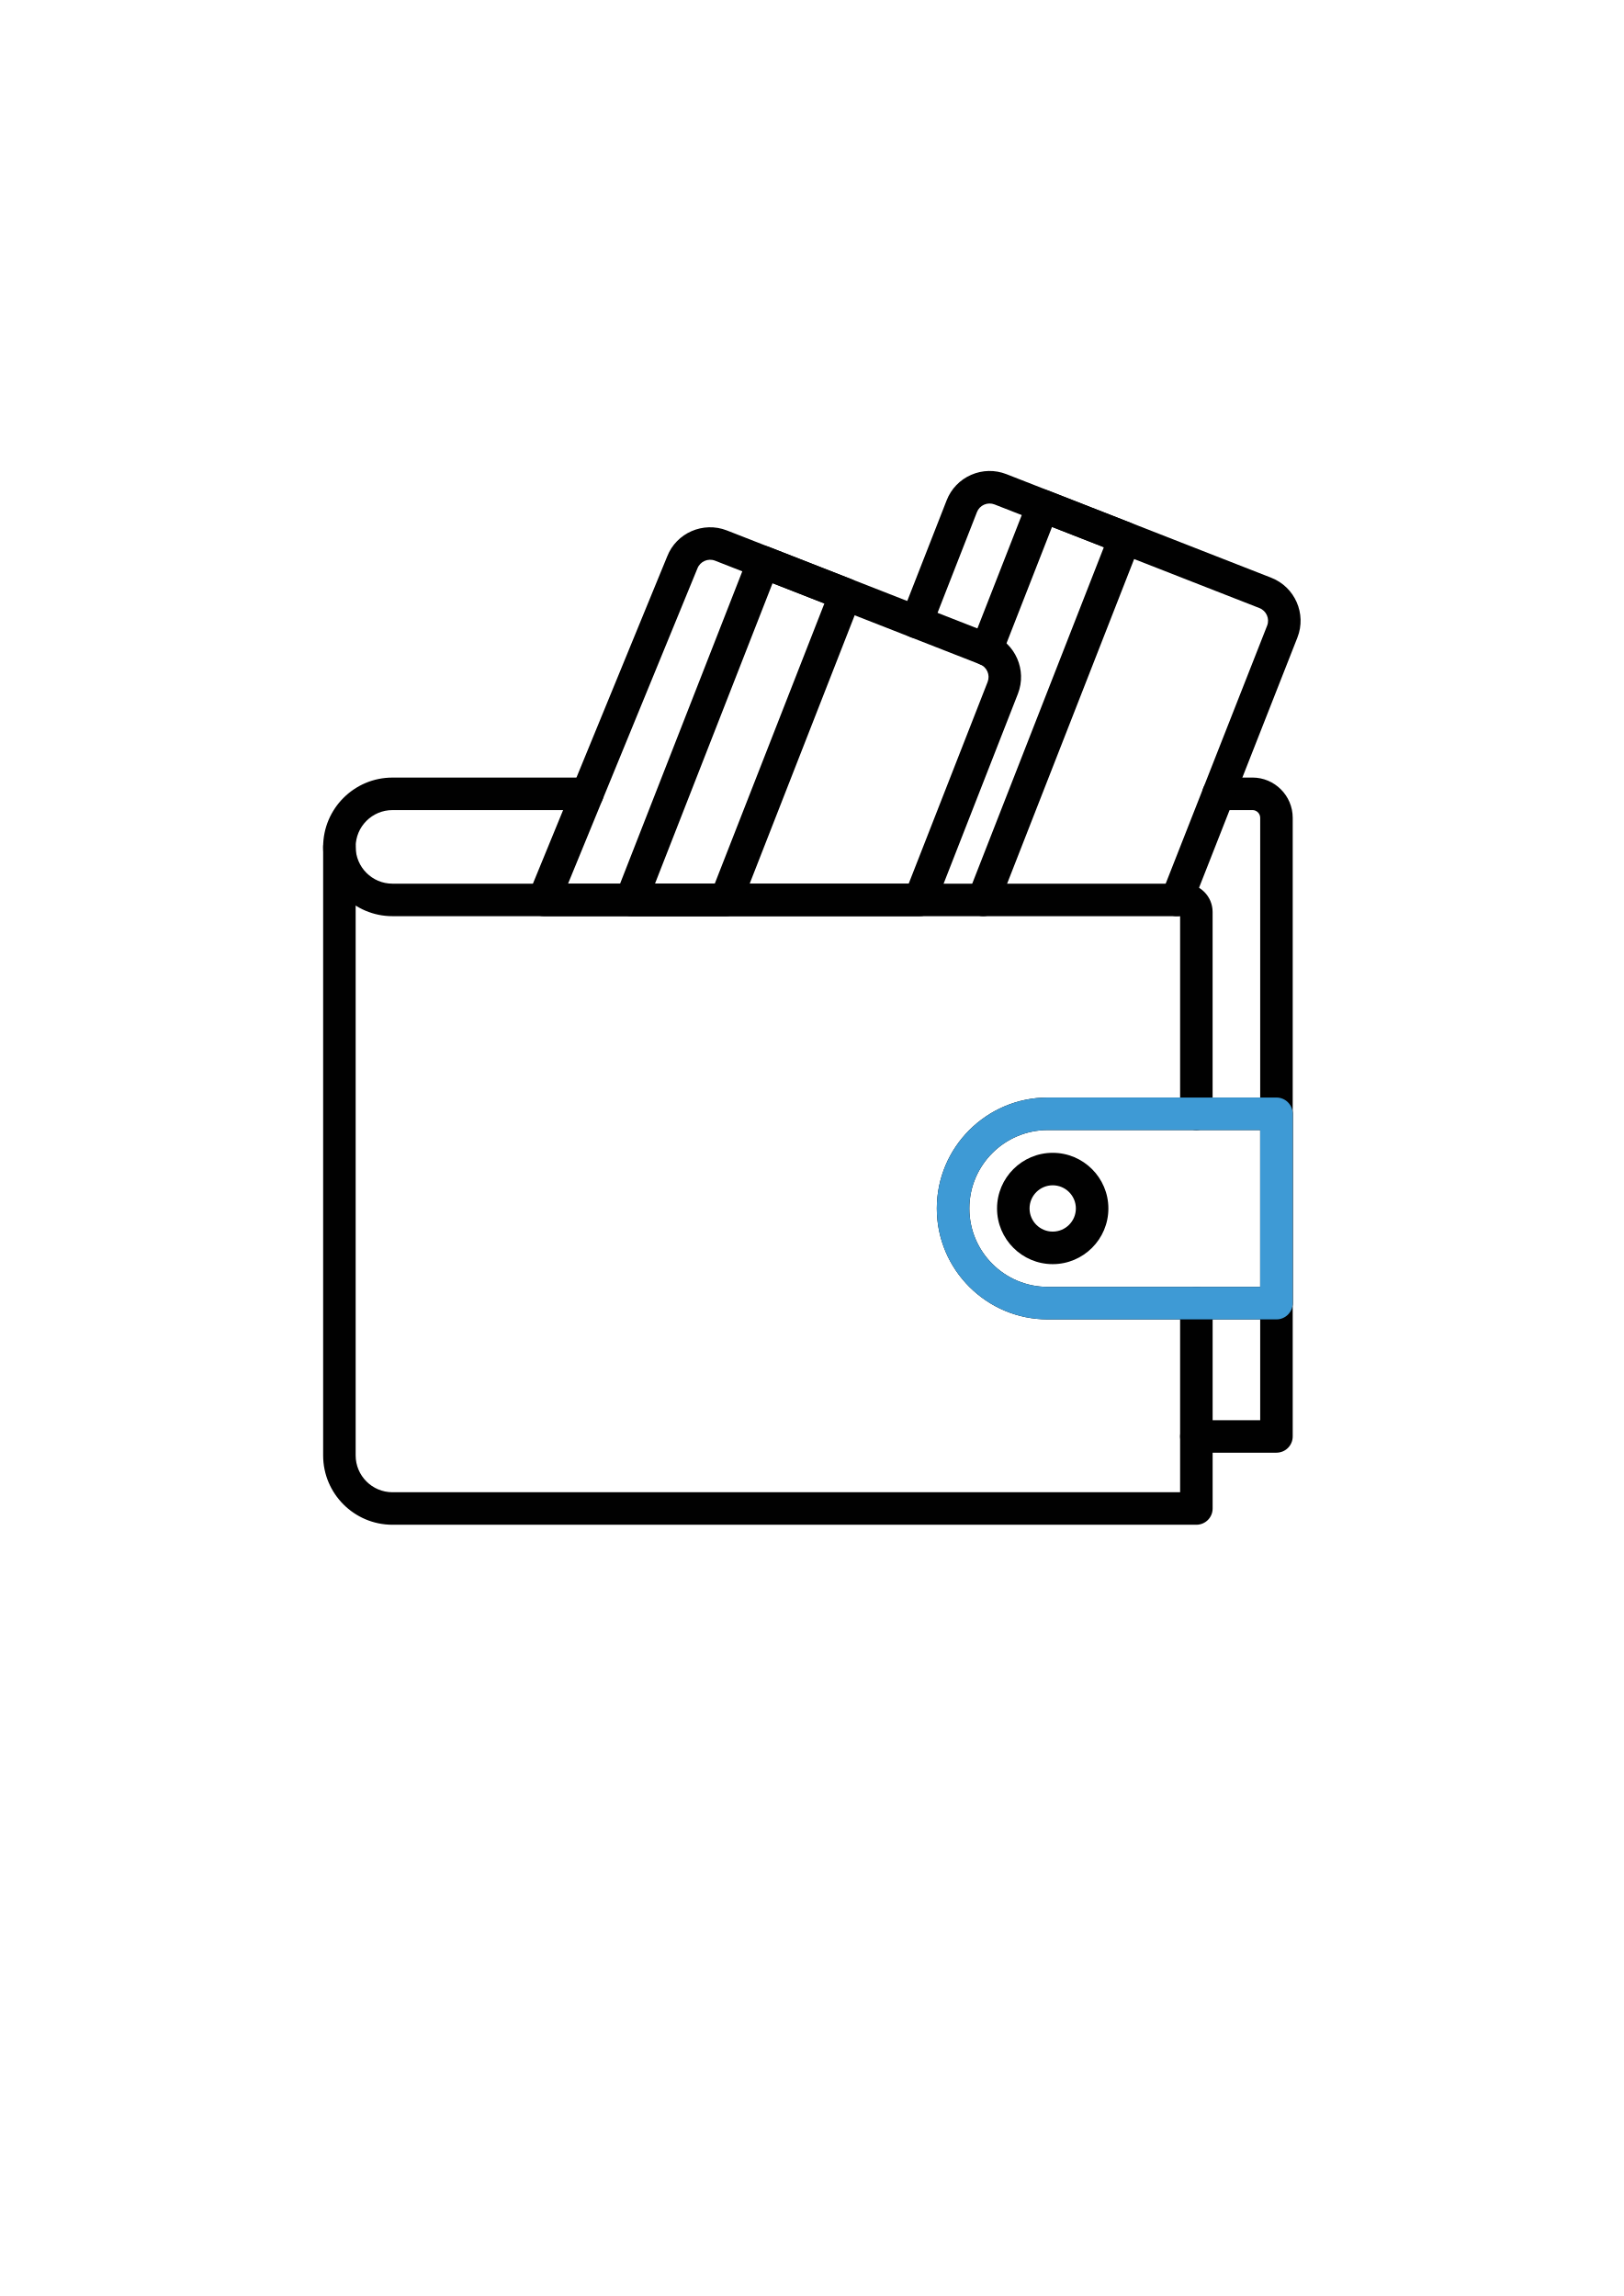
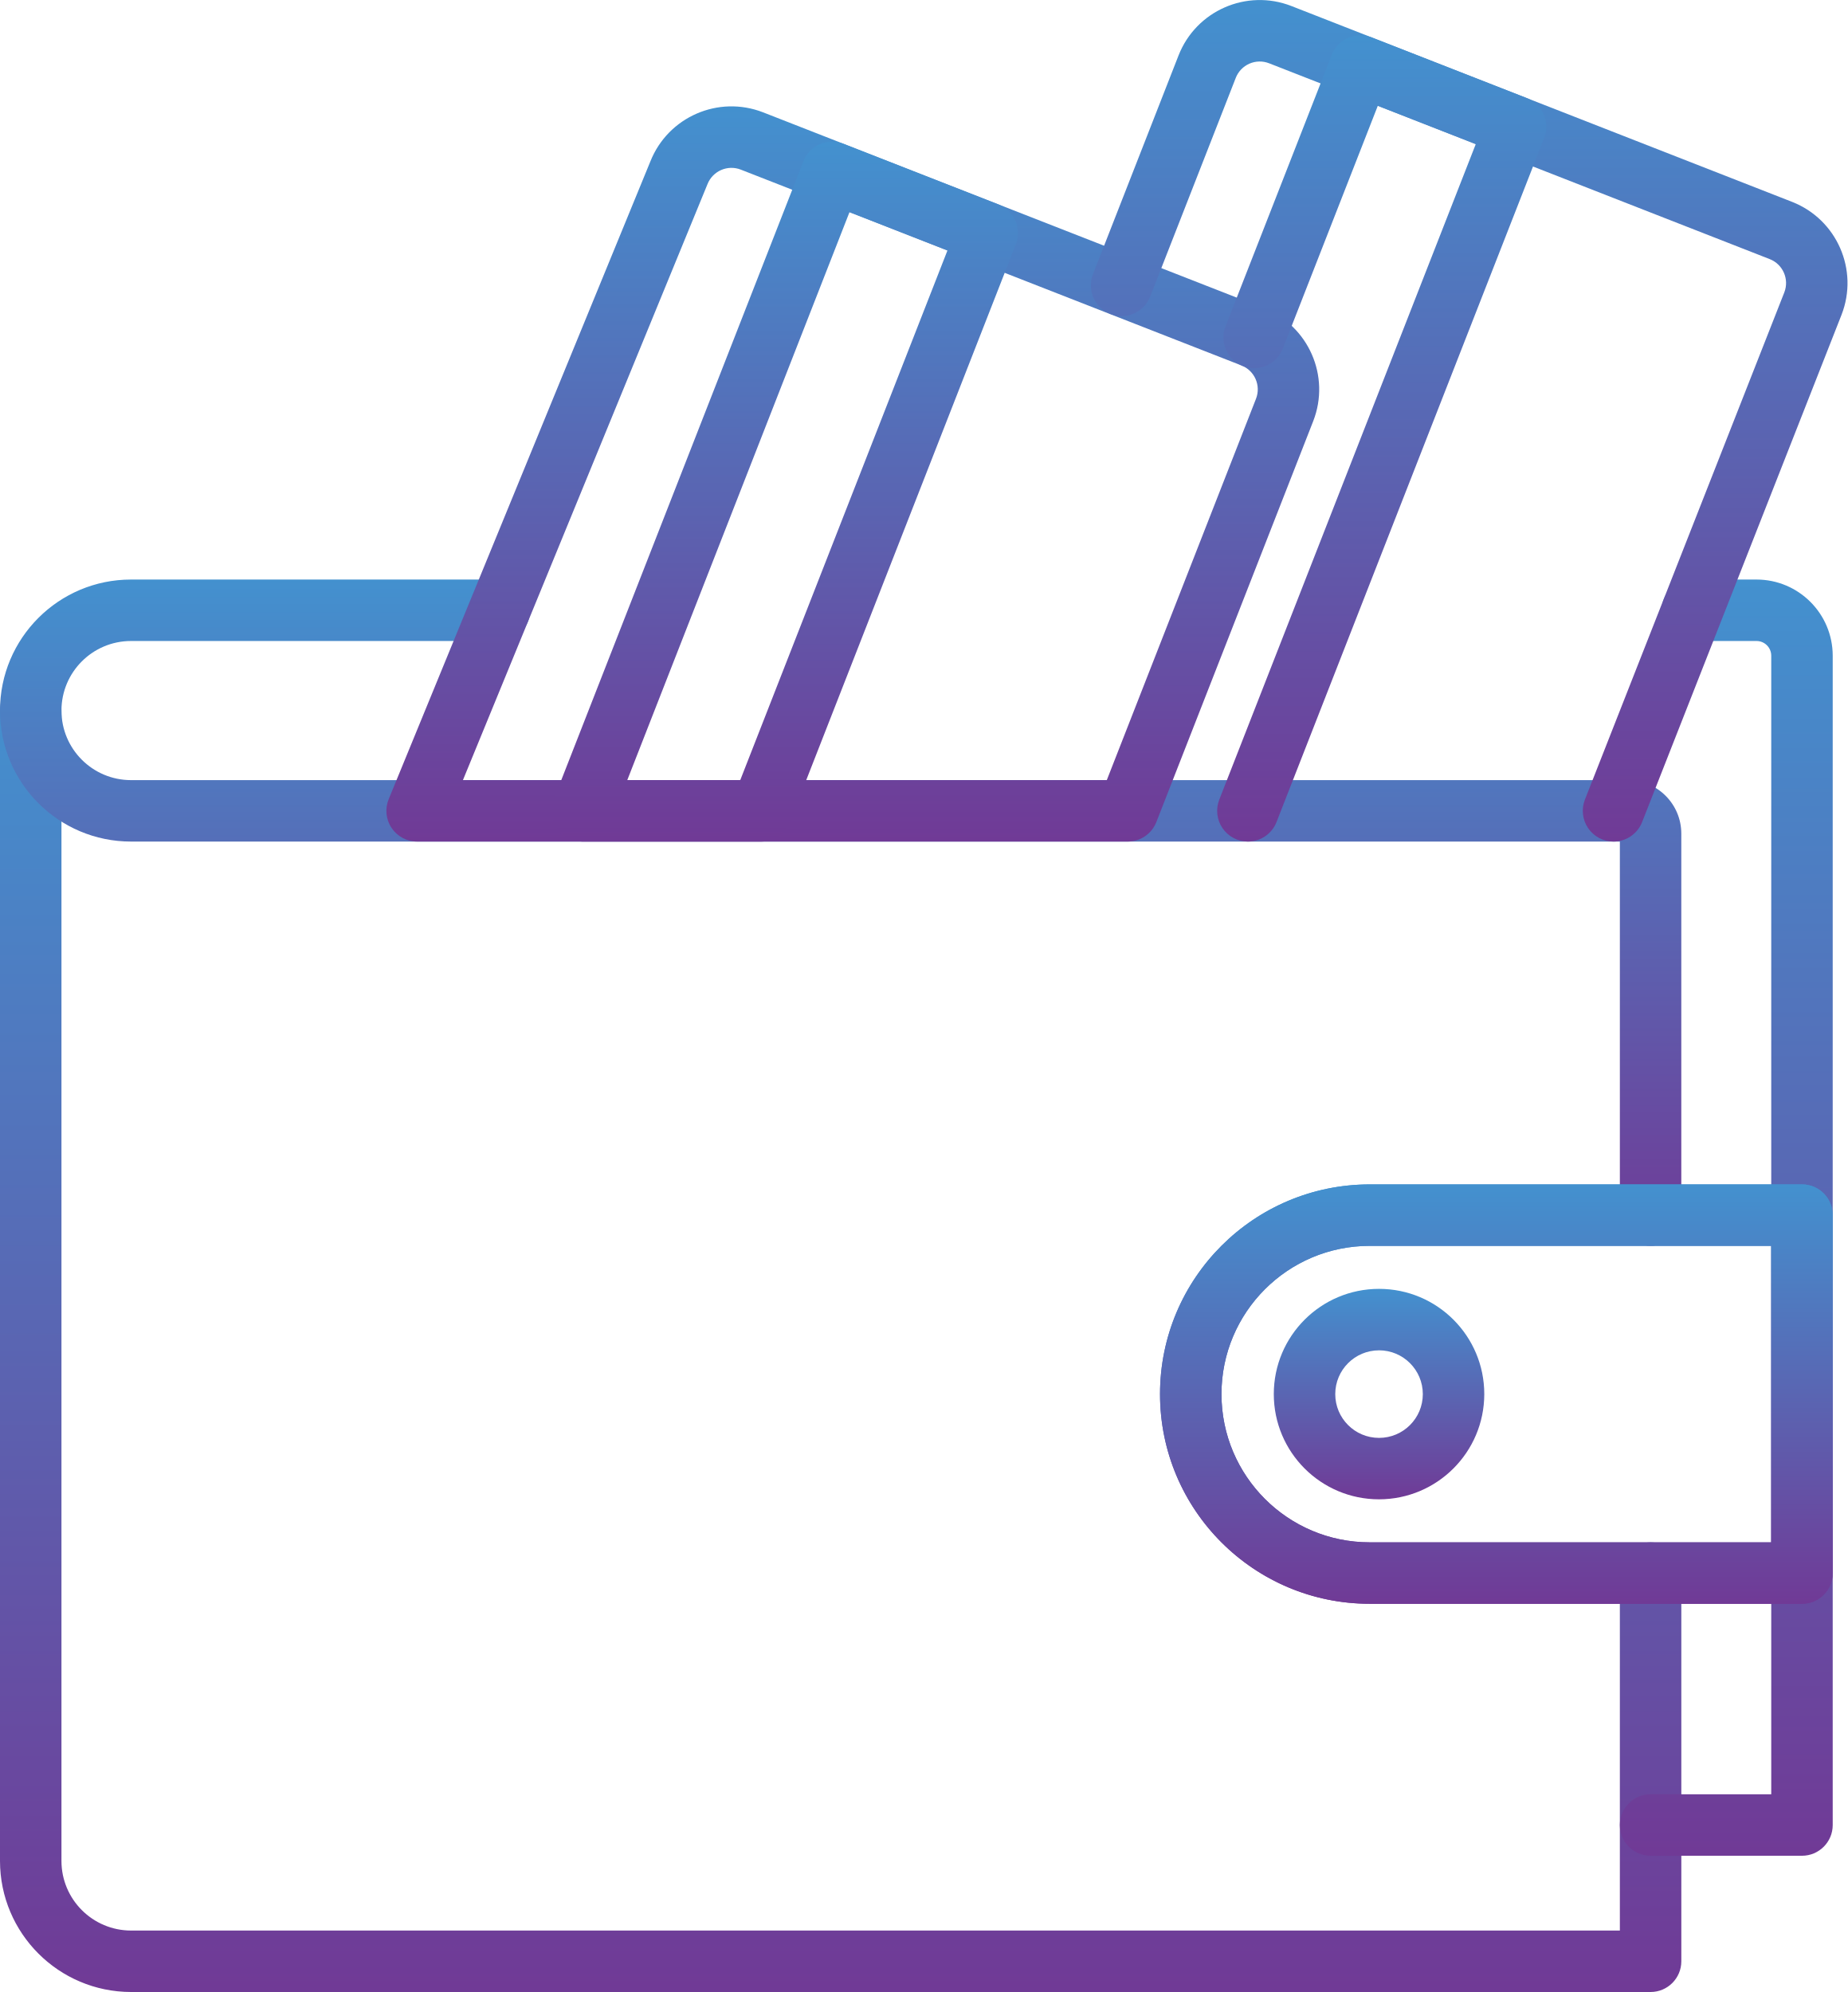
- <svg xmlns="http://www.w3.org/2000/svg" version="1.1" id="Layer_1" x="0px" y="0px" viewBox="0 0 595.28 841.89" style="enable-background:new 0 0 595.28 841.89;" xml:space="preserve">
-   <style type="text/css">
- 	.st0{fill:#010101;}
- 	.st1{fill:#3E9AD5;}
- 	.st2{fill:#3E99D5;}
- 	.st3{fill:#0D0D0D;}
- 	.st4{fill:#3F99D4;}
- 	.st5{fill:#0B0B0B;}
- </style>
-   <g>
-     <path class="st0" d="M438.61,559.09H143.88c-14.01,0-25.41-11.4-25.41-25.41V310.53c0-3.29,2.67-5.96,5.96-5.96   s5.96,2.67,5.96,5.96v223.15c0,7.44,6.05,13.49,13.49,13.49h288.77v-69.34c0-3.29,2.67-5.96,5.96-5.96s5.96,2.67,5.96,5.96v75.3   C444.57,556.43,441.9,559.09,438.61,559.09z" />
-     <path class="st0" d="M438.61,414.36c-3.29,0-5.96-2.67-5.96-5.96v-72.46H143.88c-14.01,0-25.41-11.4-25.41-25.41   s11.4-25.41,25.41-25.41h71.45c3.29,0,5.96,2.67,5.96,5.96c0,3.29-2.67,5.96-5.96,5.96h-71.45c-7.44,0-13.49,6.05-13.49,13.49   c0,7.44,6.05,13.49,13.49,13.49H434.2c5.72,0,10.36,4.65,10.36,10.37v74.01C444.57,411.69,441.9,414.36,438.61,414.36z" />
-     <path class="st0" d="M467.97,532.67h-29.36c-3.29,0-5.96-2.67-5.96-5.96s2.67-5.96,5.96-5.96h23.4V299.88   c0-1.57-1.28-2.85-2.85-2.85h-12.46c-3.29,0-5.96-2.67-5.96-5.96c0-3.29,2.67-5.96,5.96-5.96h12.46c8.14,0,14.77,6.63,14.77,14.77   v226.82C473.93,530,471.26,532.67,467.97,532.67z" />
-     <path class="st0" d="M467.97,483.79h-83.84c-22.43,0-40.68-18.25-40.68-40.67c0-22.43,18.25-40.68,40.68-40.68h83.84   c3.29,0,5.96,2.67,5.96,5.96v69.43C473.93,481.12,471.26,483.79,467.97,483.79z M384.13,414.36c-15.85,0-28.75,12.9-28.75,28.76   s12.9,28.75,28.75,28.75h77.88v-57.51H384.13z" />
-     <path class="st0" d="M385.94,463.53c-11.25,0-20.41-9.16-20.41-20.41c0-11.26,9.16-20.41,20.41-20.41   c11.25,0,20.41,9.16,20.41,20.41C406.35,454.37,397.2,463.53,385.94,463.53z M385.94,434.62c-4.68,0-8.49,3.81-8.49,8.49   c0,4.68,3.81,8.49,8.49,8.49c4.68,0,8.49-3.81,8.49-8.49C394.43,438.43,390.62,434.62,385.94,434.62z" />
-     <path class="st1" d="M467.97,483.79h-83.84c-22.43,0-40.68-18.25-40.68-40.67c0-22.43,18.25-40.68,40.68-40.68h83.84   c3.29,0,5.96,2.67,5.96,5.96v69.43C473.93,481.12,471.26,483.79,467.97,483.79z M384.13,414.36c-15.85,0-28.75,12.9-28.75,28.76   s12.9,28.75,28.75,28.75h77.88v-57.51H384.13z" />
-     <path class="st0" d="M337.21,335.94H199.37c-1.99,0-3.84-0.99-4.95-2.64c-1.11-1.65-1.32-3.74-0.56-5.58l50.76-123.73   c3.36-8.59,13.19-12.88,21.87-9.49l97.1,37.99c8.68,3.39,12.98,13.22,9.59,21.91l-30.42,77.76   C341.86,334.43,339.66,335.94,337.21,335.94z M208.26,324.02h124.88l5.25-13.41l5.55,2.17l-5.55-2.17l23.69-60.56   c0.48-1.24,0.46-2.6-0.08-3.82c-0.53-1.22-1.51-2.16-2.75-2.65l-97.1-37.99c-2.56-1-5.46,0.27-6.46,2.83L208.26,324.02z" />
-     <path class="st0" d="M266.11,335.94H231.4c-1.97,0-3.81-0.97-4.92-2.6c-1.11-1.62-1.35-3.7-0.63-5.53l48.45-123.85   c0.58-1.47,1.71-2.65,3.16-3.29c1.45-0.63,3.09-0.66,4.56-0.09l30.1,11.78c3.06,1.2,4.58,4.66,3.38,7.72l-43.84,112.08   C270.77,334.43,268.56,335.94,266.11,335.94z M240.13,324.02h21.91l40.19-102.74l-19-7.43L240.13,324.02z" />
-     <path class="st0" d="M431.42,335.94c-0.72,0-1.46-0.13-2.18-0.41c-3.06-1.21-4.57-4.67-3.37-7.73l38.68-98.39   c1-2.55-0.27-5.45-2.83-6.45l-97.1-37.99c-1.24-0.48-2.59-0.46-3.82,0.07c-1.22,0.53-2.16,1.51-2.64,2.75l-16.61,42.46   c-1.2,3.07-4.65,4.58-7.72,3.38c-3.06-1.2-4.58-4.66-3.38-7.72l16.61-42.46c1.64-4.2,4.83-7.52,8.97-9.33   c4.14-1.81,8.73-1.9,12.94-0.26l97.1,37.99c8.68,3.4,12.98,13.22,9.59,21.9l-38.68,98.4C436.04,334.51,433.79,335.94,431.42,335.94   z" />
-     <path class="st0" d="M360.5,335.94c-0.72,0-1.46-0.13-2.17-0.41c-3.06-1.2-4.58-4.66-3.38-7.72l49.74-127.16l-19-7.43l-18.43,47.11   c-1.2,3.07-4.65,4.58-7.72,3.38c-3.06-1.2-4.58-4.66-3.38-7.72l20.6-52.66c1.2-3.06,4.65-4.58,7.72-3.38l30.1,11.78   c1.47,0.58,2.65,1.71,3.29,3.16c0.63,1.45,0.67,3.09,0.09,4.56l-51.92,132.71C365.14,334.5,362.89,335.94,360.5,335.94z" />
+ <svg xmlns="http://www.w3.org/2000/svg" width="358.334" height="386.401" viewBox="0 0 358.334 386.401">
+   <defs>
+     <linearGradient id="linear-gradient" x1="0.5" y1="-0.093" x2="0.5" y2="1" gradientUnits="objectBoundingBox">
+       <stop offset="0" stop-color="#3f99d4" />
+       <stop offset="1" stop-color="#703a96" />
+     </linearGradient>
+   </defs>
+   <g id="Group_4" data-name="Group 4" transform="translate(-118.471 -172.694)">
+     <path id="Path_13" data-name="Path 13" d="M438.609,559.095H143.884a25.443,25.443,0,0,1-25.413-25.415V310.527a5.96,5.96,0,1,1,11.92,0V533.68a13.509,13.509,0,0,0,13.493,13.494H432.649V477.832a5.96,5.96,0,0,1,11.92,0v75.3A5.96,5.96,0,0,1,438.609,559.095Z" fill="url(#linear-gradient)" />
+     <path id="Path_14" data-name="Path 14" d="M438.609,414.359a5.96,5.96,0,0,1-5.96-5.961V335.939H143.884a25.413,25.413,0,0,1,0-50.827h71.449a5.96,5.96,0,0,1,0,11.921H143.884a13.493,13.493,0,0,0,0,26.986H434.2a10.376,10.376,0,0,1,10.365,10.365V408.4A5.96,5.96,0,0,1,438.609,414.359Z" fill="url(#linear-gradient)" />
+     <path id="Path_15" data-name="Path 15" d="M467.972,532.667H438.609a5.96,5.96,0,1,1,0-11.92h23.4V299.883a2.852,2.852,0,0,0-2.847-2.85H446.709a5.96,5.96,0,0,1,0-11.921h12.456a14.785,14.785,0,0,1,14.767,14.771V526.707A5.959,5.959,0,0,1,467.972,532.667Z" fill="url(#linear-gradient)" />
+     <path id="Path_16" data-name="Path 16" d="M467.972,483.789H384.134a40.674,40.674,0,1,1,0-81.348h83.838a5.96,5.96,0,0,1,5.96,5.96v69.428A5.959,5.959,0,0,1,467.972,483.789Zm-83.838-69.428a28.754,28.754,0,1,0,0,57.508h77.878V414.361Z" fill="url(#linear-gradient)" />
+     <path id="Path_17" data-name="Path 17" d="M385.941,463.527a20.412,20.412,0,1,1,20.411-20.411A20.434,20.434,0,0,1,385.941,463.527Zm0-28.9a8.492,8.492,0,1,0,8.491,8.493A8.5,8.5,0,0,0,385.941,434.623Z" fill="url(#linear-gradient)" />
+     <path id="Path_18" data-name="Path 18" d="M467.972,483.789H384.134a40.674,40.674,0,1,1,0-81.348h83.838a5.96,5.96,0,0,1,5.96,5.96v69.428A5.959,5.959,0,0,1,467.972,483.789Zm-83.838-69.428a28.754,28.754,0,1,0,0,57.508h77.878V414.361Z" fill="url(#linear-gradient)" />
+     <path id="Path_19" data-name="Path 19" d="M337.206,335.939H199.37a5.959,5.959,0,0,1-5.512-8.223L244.619,203.99a16.916,16.916,0,0,1,21.868-9.5l97.1,37.987a16.927,16.927,0,0,1,9.587,21.906l-30.422,77.763A5.96,5.96,0,0,1,337.206,335.939Zm-128.949-11.92H333.138l5.246-13.411,5.55,2.172-5.55-2.172,23.693-60.562a4.992,4.992,0,0,0-2.828-6.464l-97.1-37.986a5,5,0,0,0-6.463,2.831Z" fill="url(#linear-gradient)" />
+     <path id="Path_20" data-name="Path 20" d="M266.11,335.939H231.4a5.963,5.963,0,0,1-5.551-8.133L274.3,203.953a5.963,5.963,0,0,1,7.723-3.379l30.1,11.776a5.962,5.962,0,0,1,3.378,7.723L271.661,332.151A5.961,5.961,0,0,1,266.11,335.939Zm-25.978-11.92h21.911l40.189-102.74-19-7.432Z" fill="url(#linear-gradient)" />
+     <path id="Path_21" data-name="Path 21" d="M431.415,335.941a5.965,5.965,0,0,1-5.546-8.144l38.676-98.39a4.989,4.989,0,0,0-2.831-6.452l-97.1-37.986a4.984,4.984,0,0,0-6.461,2.826l-16.612,42.461a5.96,5.96,0,0,1-11.1-4.344l16.611-42.459a16.907,16.907,0,0,1,21.906-9.585l97.1,37.986a16.928,16.928,0,0,1,9.585,21.9l-38.678,98.4A5.964,5.964,0,0,1,431.415,335.941Z" fill="url(#linear-gradient)" />
+     <path id="Path_22" data-name="Path 22" d="M360.5,335.941a5.965,5.965,0,0,1-5.548-8.135L404.7,200.649l-19-7.432-18.428,47.109a5.96,5.96,0,1,1-11.1-4.345l20.6-52.658a5.958,5.958,0,0,1,7.723-3.378l30.1,11.775a5.963,5.963,0,0,1,3.378,7.722L366.056,332.151A5.962,5.962,0,0,1,360.5,335.941Z" fill="url(#linear-gradient)" />
  </g>
</svg>
